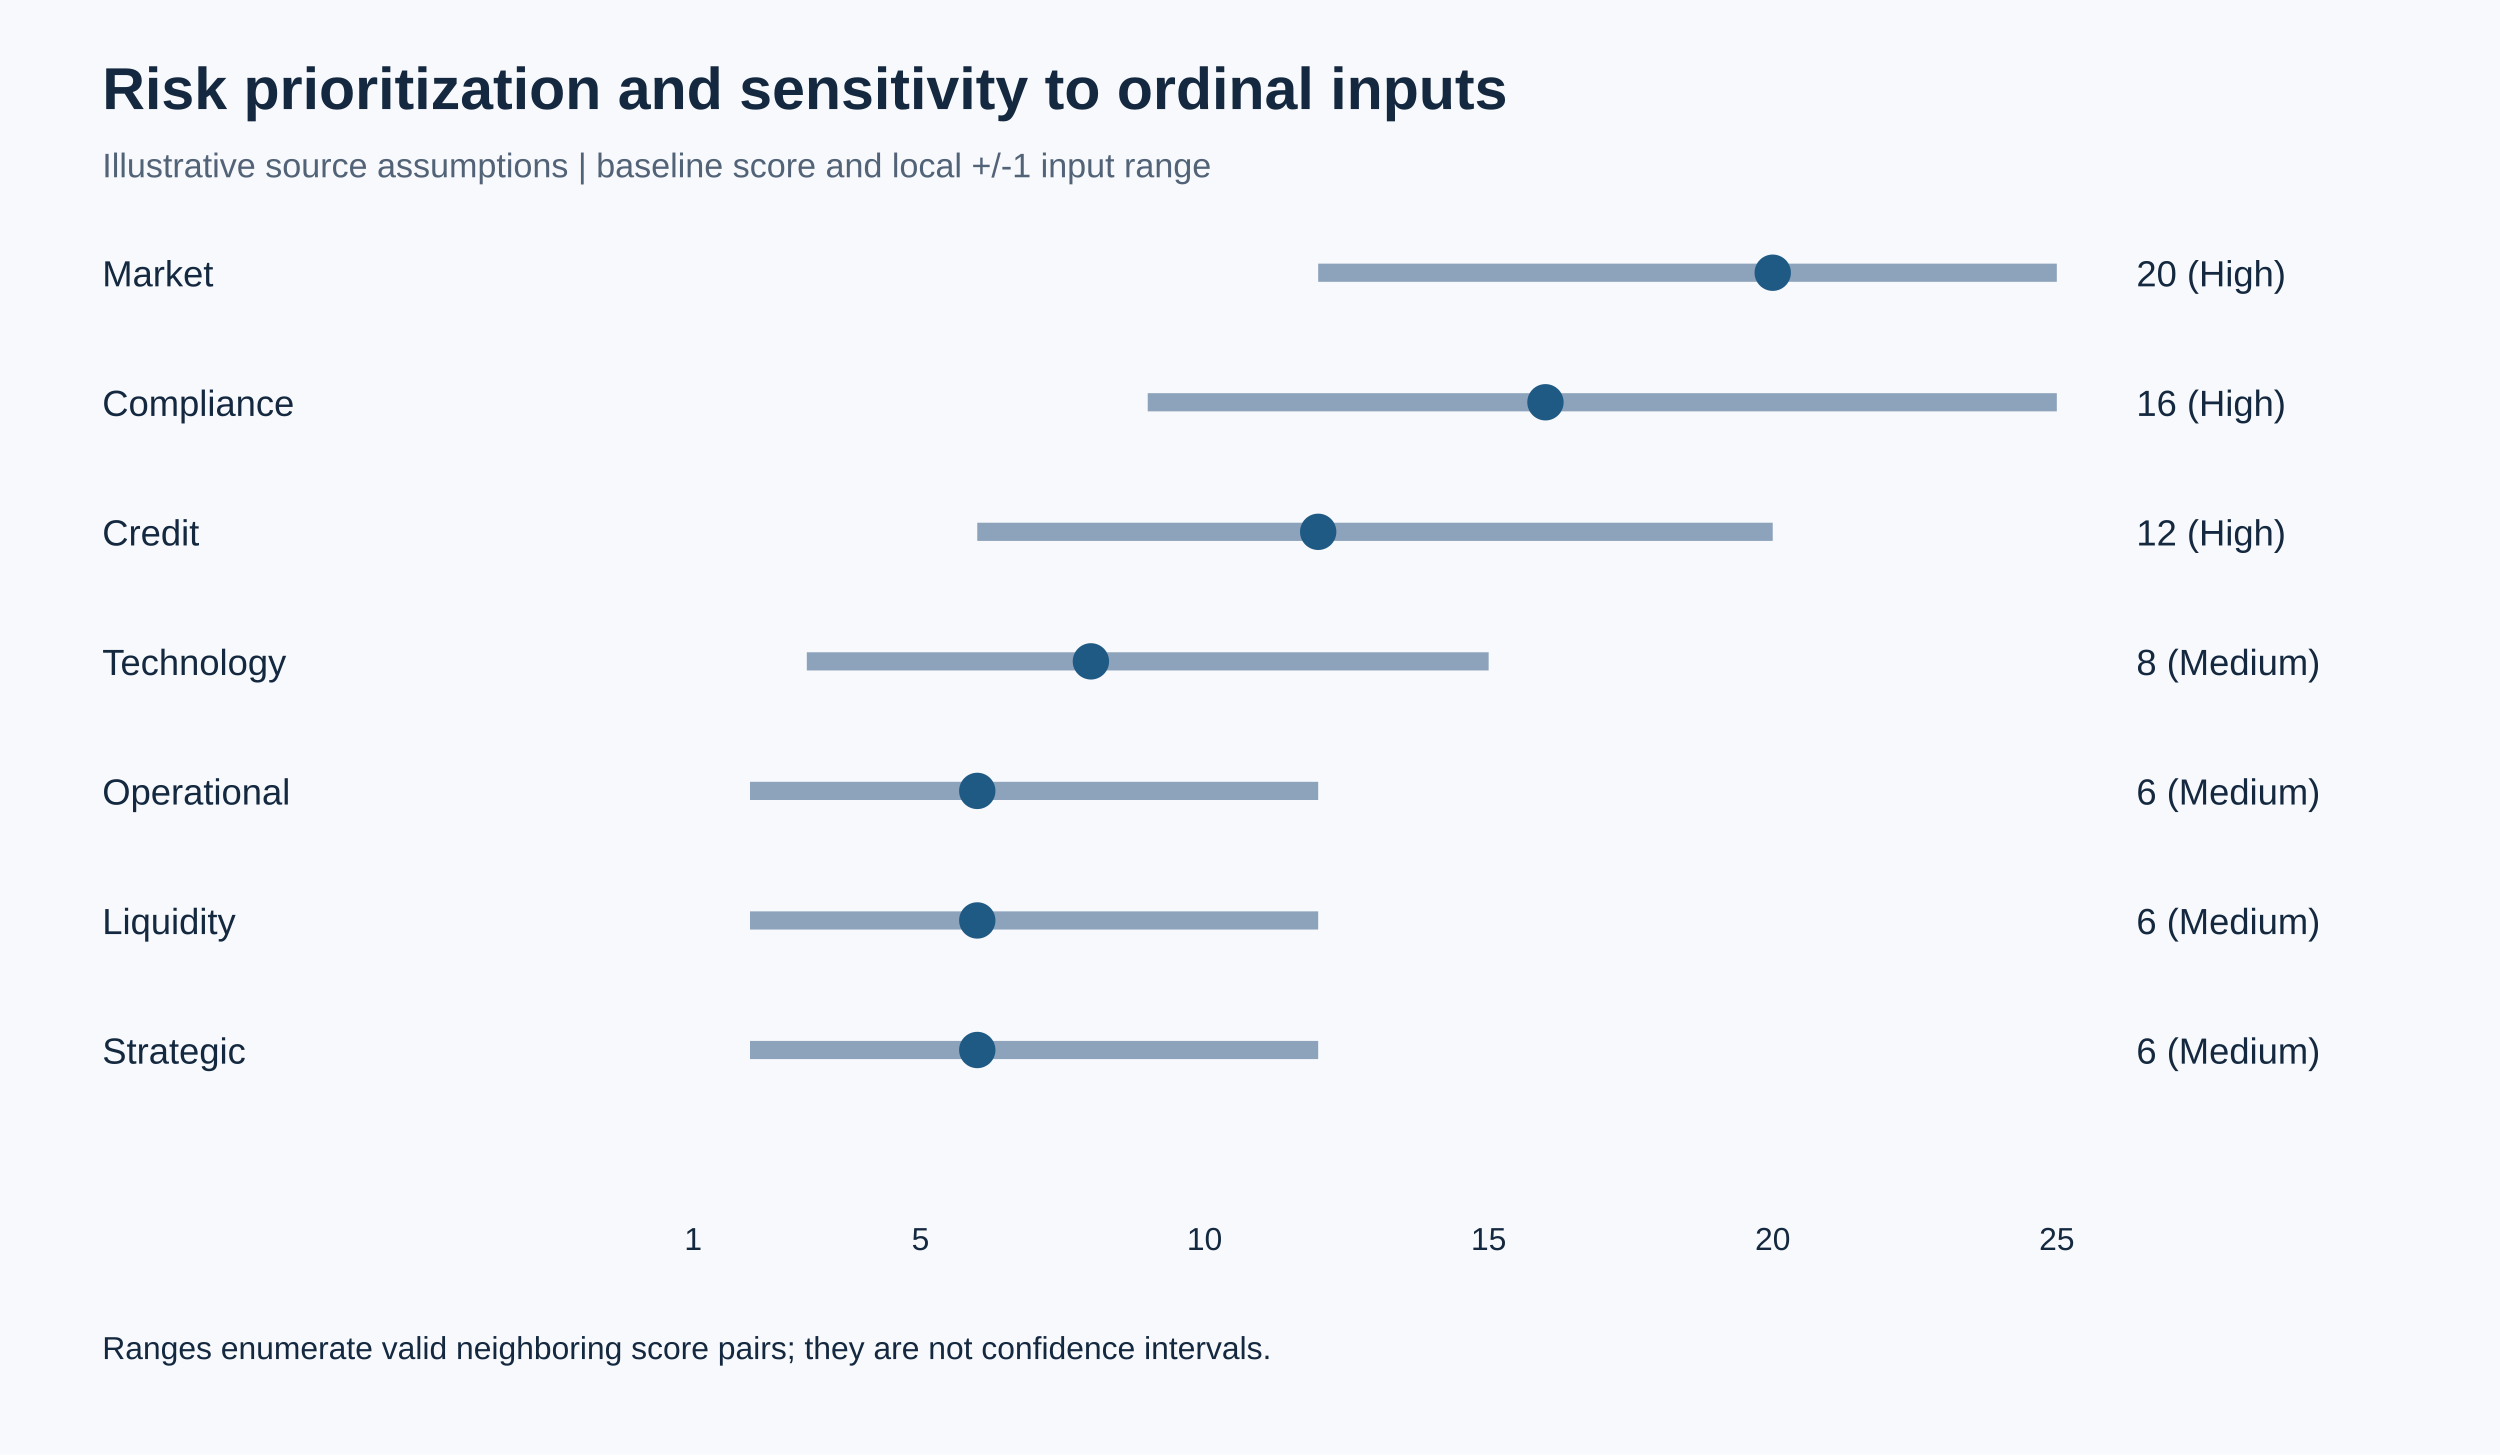
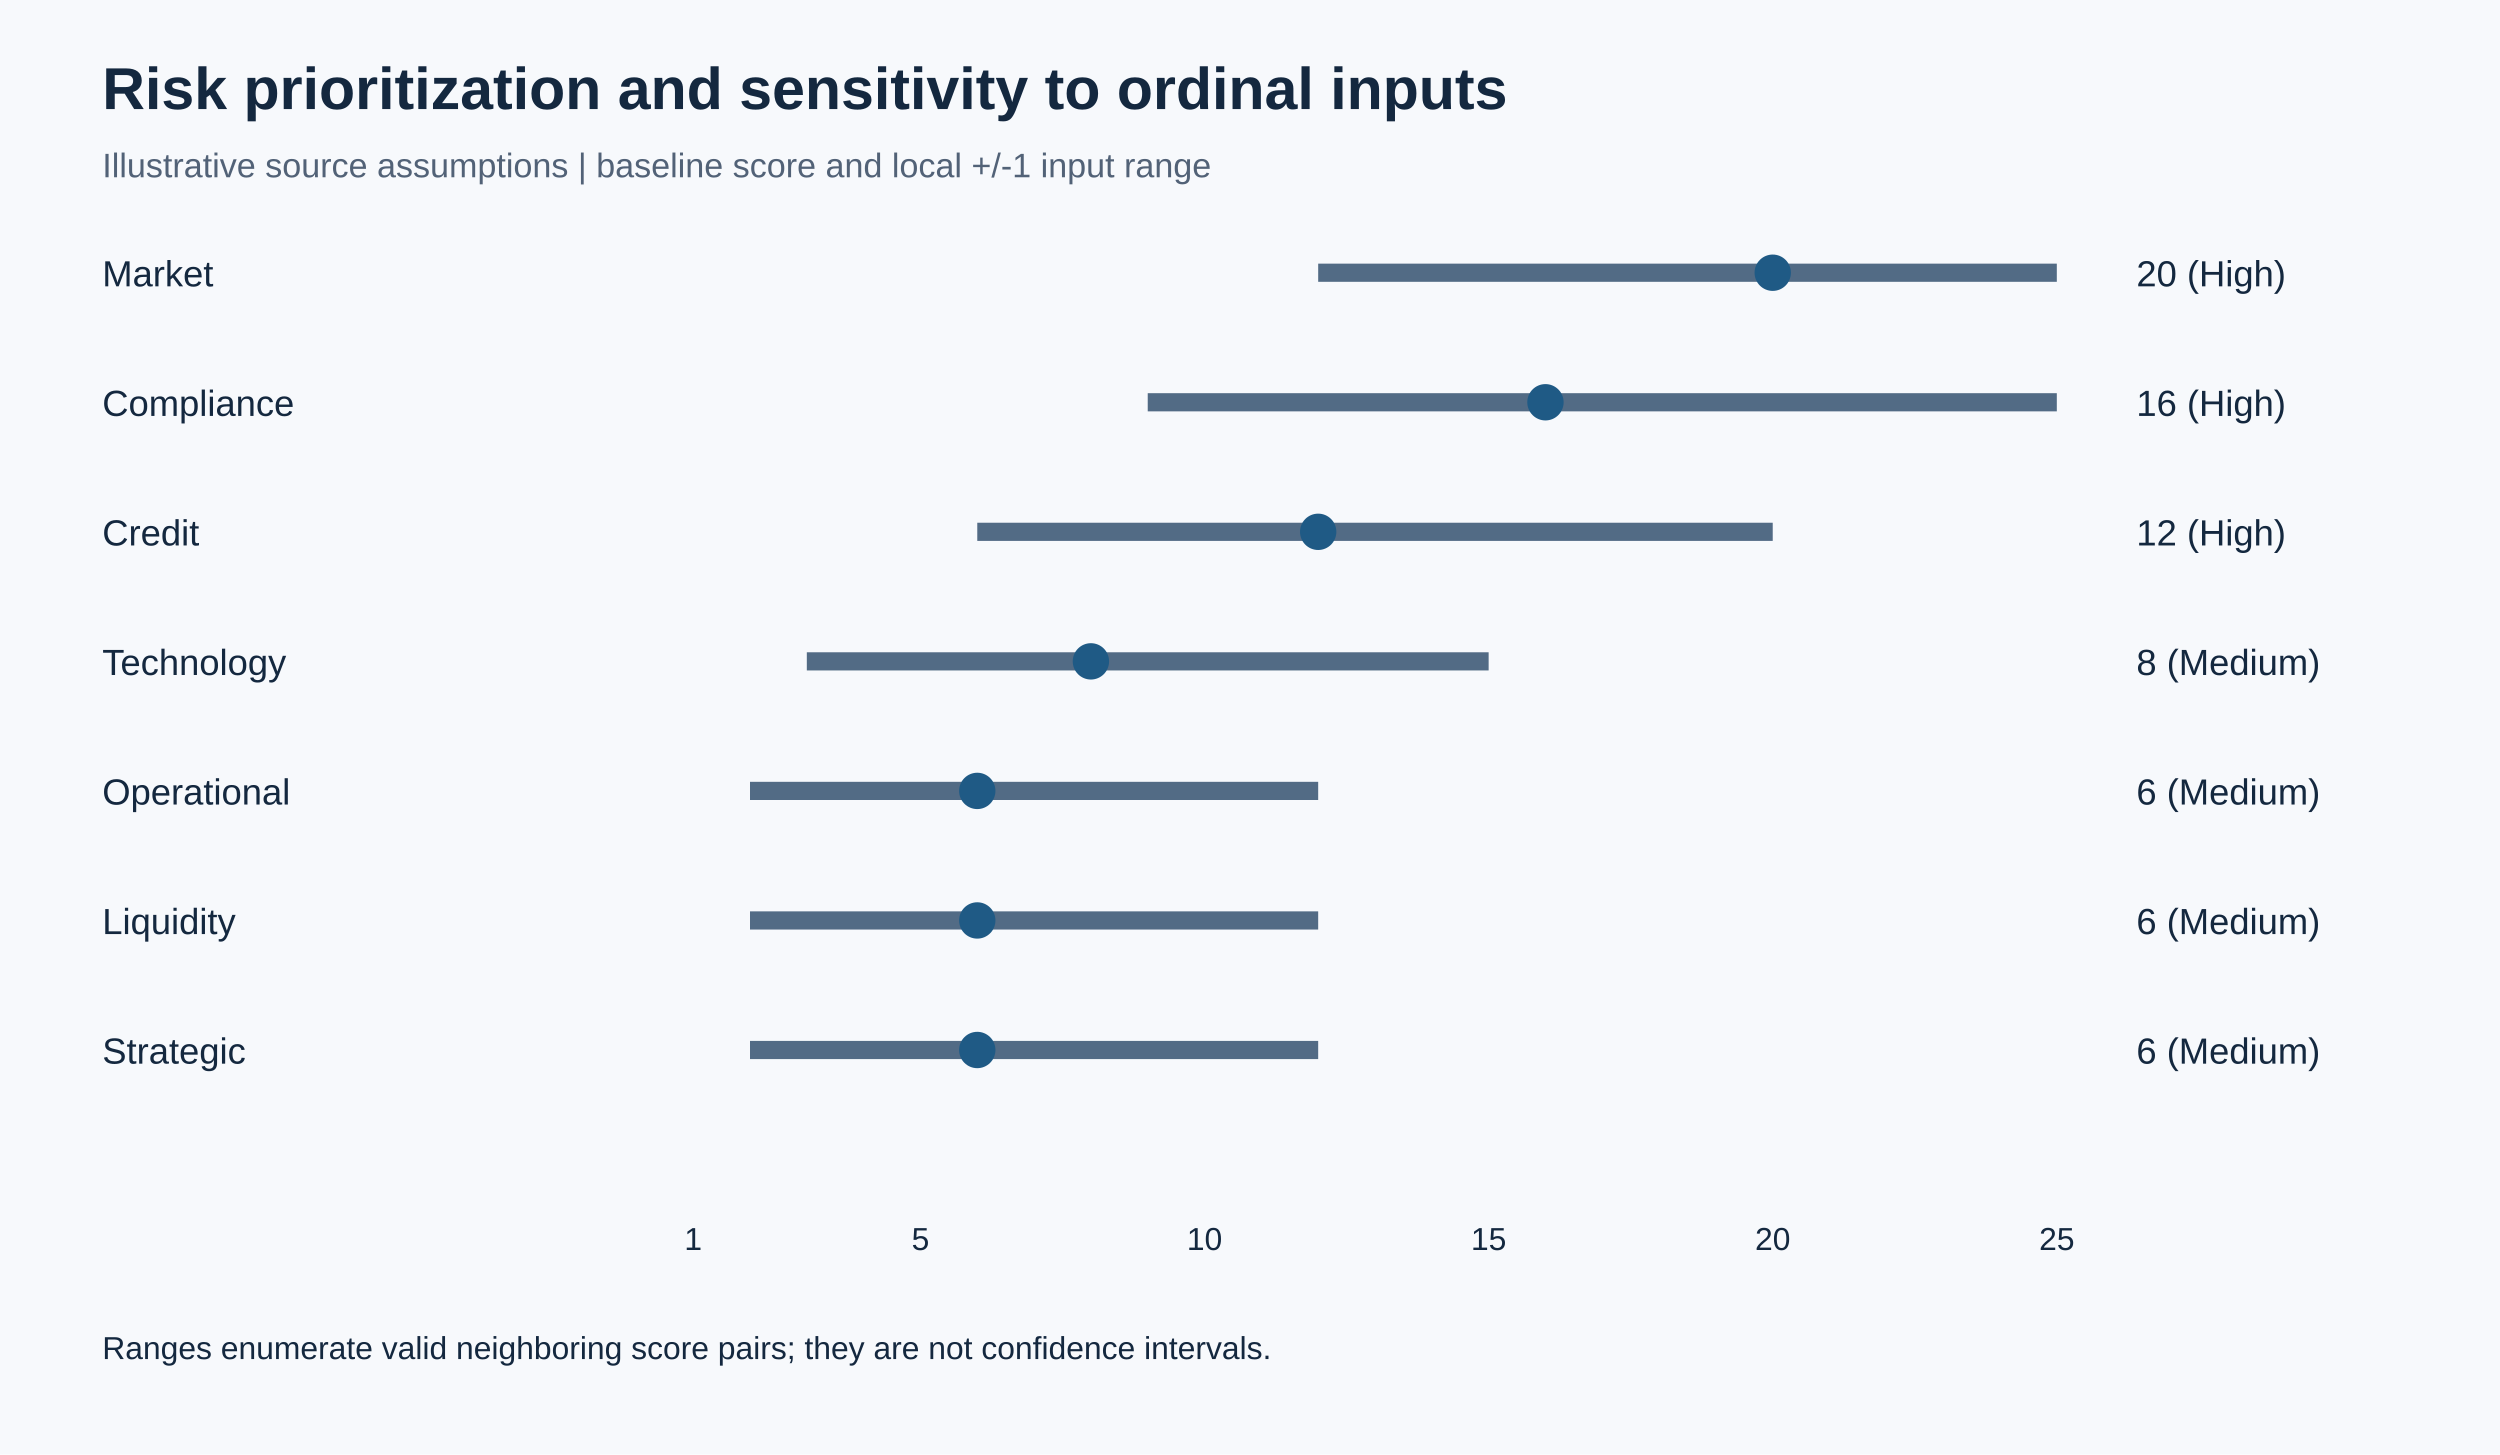
- <svg xmlns="http://www.w3.org/2000/svg" width="1100" height="640" viewBox="0 0 1100 640" role="img">
+ <svg xmlns="http://www.w3.org/2000/svg" width="1100" height="640" viewBox="0 0 1100 640" role="img" aria-labelledby="title description">
  <rect width="100%" height="100%" fill="#f7f9fc" />
  <style>text{font-family:Arial,sans-serif;fill:#14283f} .title{font-size:26px;font-weight:bold} .sub{font-size:15px;fill:#526277} .label{font-size:16px} .small{font-size:14px}</style>
  <text x="45" y="48" class="title">Risk prioritization and sensitivity to ordinal inputs</text>
  <text x="45" y="78" class="sub">Illustrative source assumptions | baseline score and local +/-1 input range</text>
  <text x="45" y="126" class="label">Market</text>
-   <path d="M580 120H905" stroke="#8ca3bb" stroke-width="8" />
+   <path d="M580 120H905" stroke="#526b85" stroke-width="8" />
  <circle cx="780" cy="120" r="8" fill="#1f5a85" />
  <text x="940" y="126" class="label">20 (High)</text>
  <text x="45" y="183" class="label">Compliance</text>
-   <path d="M505 177H905" stroke="#8ca3bb" stroke-width="8" />
+   <path d="M505 177H905" stroke="#526b85" stroke-width="8" />
  <circle cx="680" cy="177" r="8" fill="#1f5a85" />
  <text x="940" y="183" class="label">16 (High)</text>
  <text x="45" y="240" class="label">Credit</text>
-   <path d="M430 234H780" stroke="#8ca3bb" stroke-width="8" />
+   <path d="M430 234H780" stroke="#526b85" stroke-width="8" />
  <circle cx="580" cy="234" r="8" fill="#1f5a85" />
  <text x="940" y="240" class="label">12 (High)</text>
  <text x="45" y="297" class="label">Technology</text>
-   <path d="M355 291H655" stroke="#8ca3bb" stroke-width="8" />
+   <path d="M355 291H655" stroke="#526b85" stroke-width="8" />
  <circle cx="480" cy="291" r="8" fill="#1f5a85" />
  <text x="940" y="297" class="label">8 (Medium)</text>
  <text x="45" y="354" class="label">Operational</text>
-   <path d="M330 348H580" stroke="#8ca3bb" stroke-width="8" />
+   <path d="M330 348H580" stroke="#526b85" stroke-width="8" />
  <circle cx="430" cy="348" r="8" fill="#1f5a85" />
  <text x="940" y="354" class="label">6 (Medium)</text>
  <text x="45" y="411" class="label">Liquidity</text>
-   <path d="M330 405H580" stroke="#8ca3bb" stroke-width="8" />
+   <path d="M330 405H580" stroke="#526b85" stroke-width="8" />
  <circle cx="430" cy="405" r="8" fill="#1f5a85" />
  <text x="940" y="411" class="label">6 (Medium)</text>
  <text x="45" y="468" class="label">Strategic</text>
-   <path d="M330 462H580" stroke="#8ca3bb" stroke-width="8" />
+   <path d="M330 462H580" stroke="#526b85" stroke-width="8" />
  <circle cx="430" cy="462" r="8" fill="#1f5a85" />
  <text x="940" y="468" class="label">6 (Medium)</text>
  <text x="305" y="550" text-anchor="middle" class="small">1</text>
  <text x="405" y="550" text-anchor="middle" class="small">5</text>
  <text x="530" y="550" text-anchor="middle" class="small">10</text>
  <text x="655" y="550" text-anchor="middle" class="small">15</text>
  <text x="780" y="550" text-anchor="middle" class="small">20</text>
  <text x="905" y="550" text-anchor="middle" class="small">25</text>
  <text x="45" y="598" class="small">Ranges enumerate valid neighboring score pairs; they are not confidence intervals.</text>
</svg>
